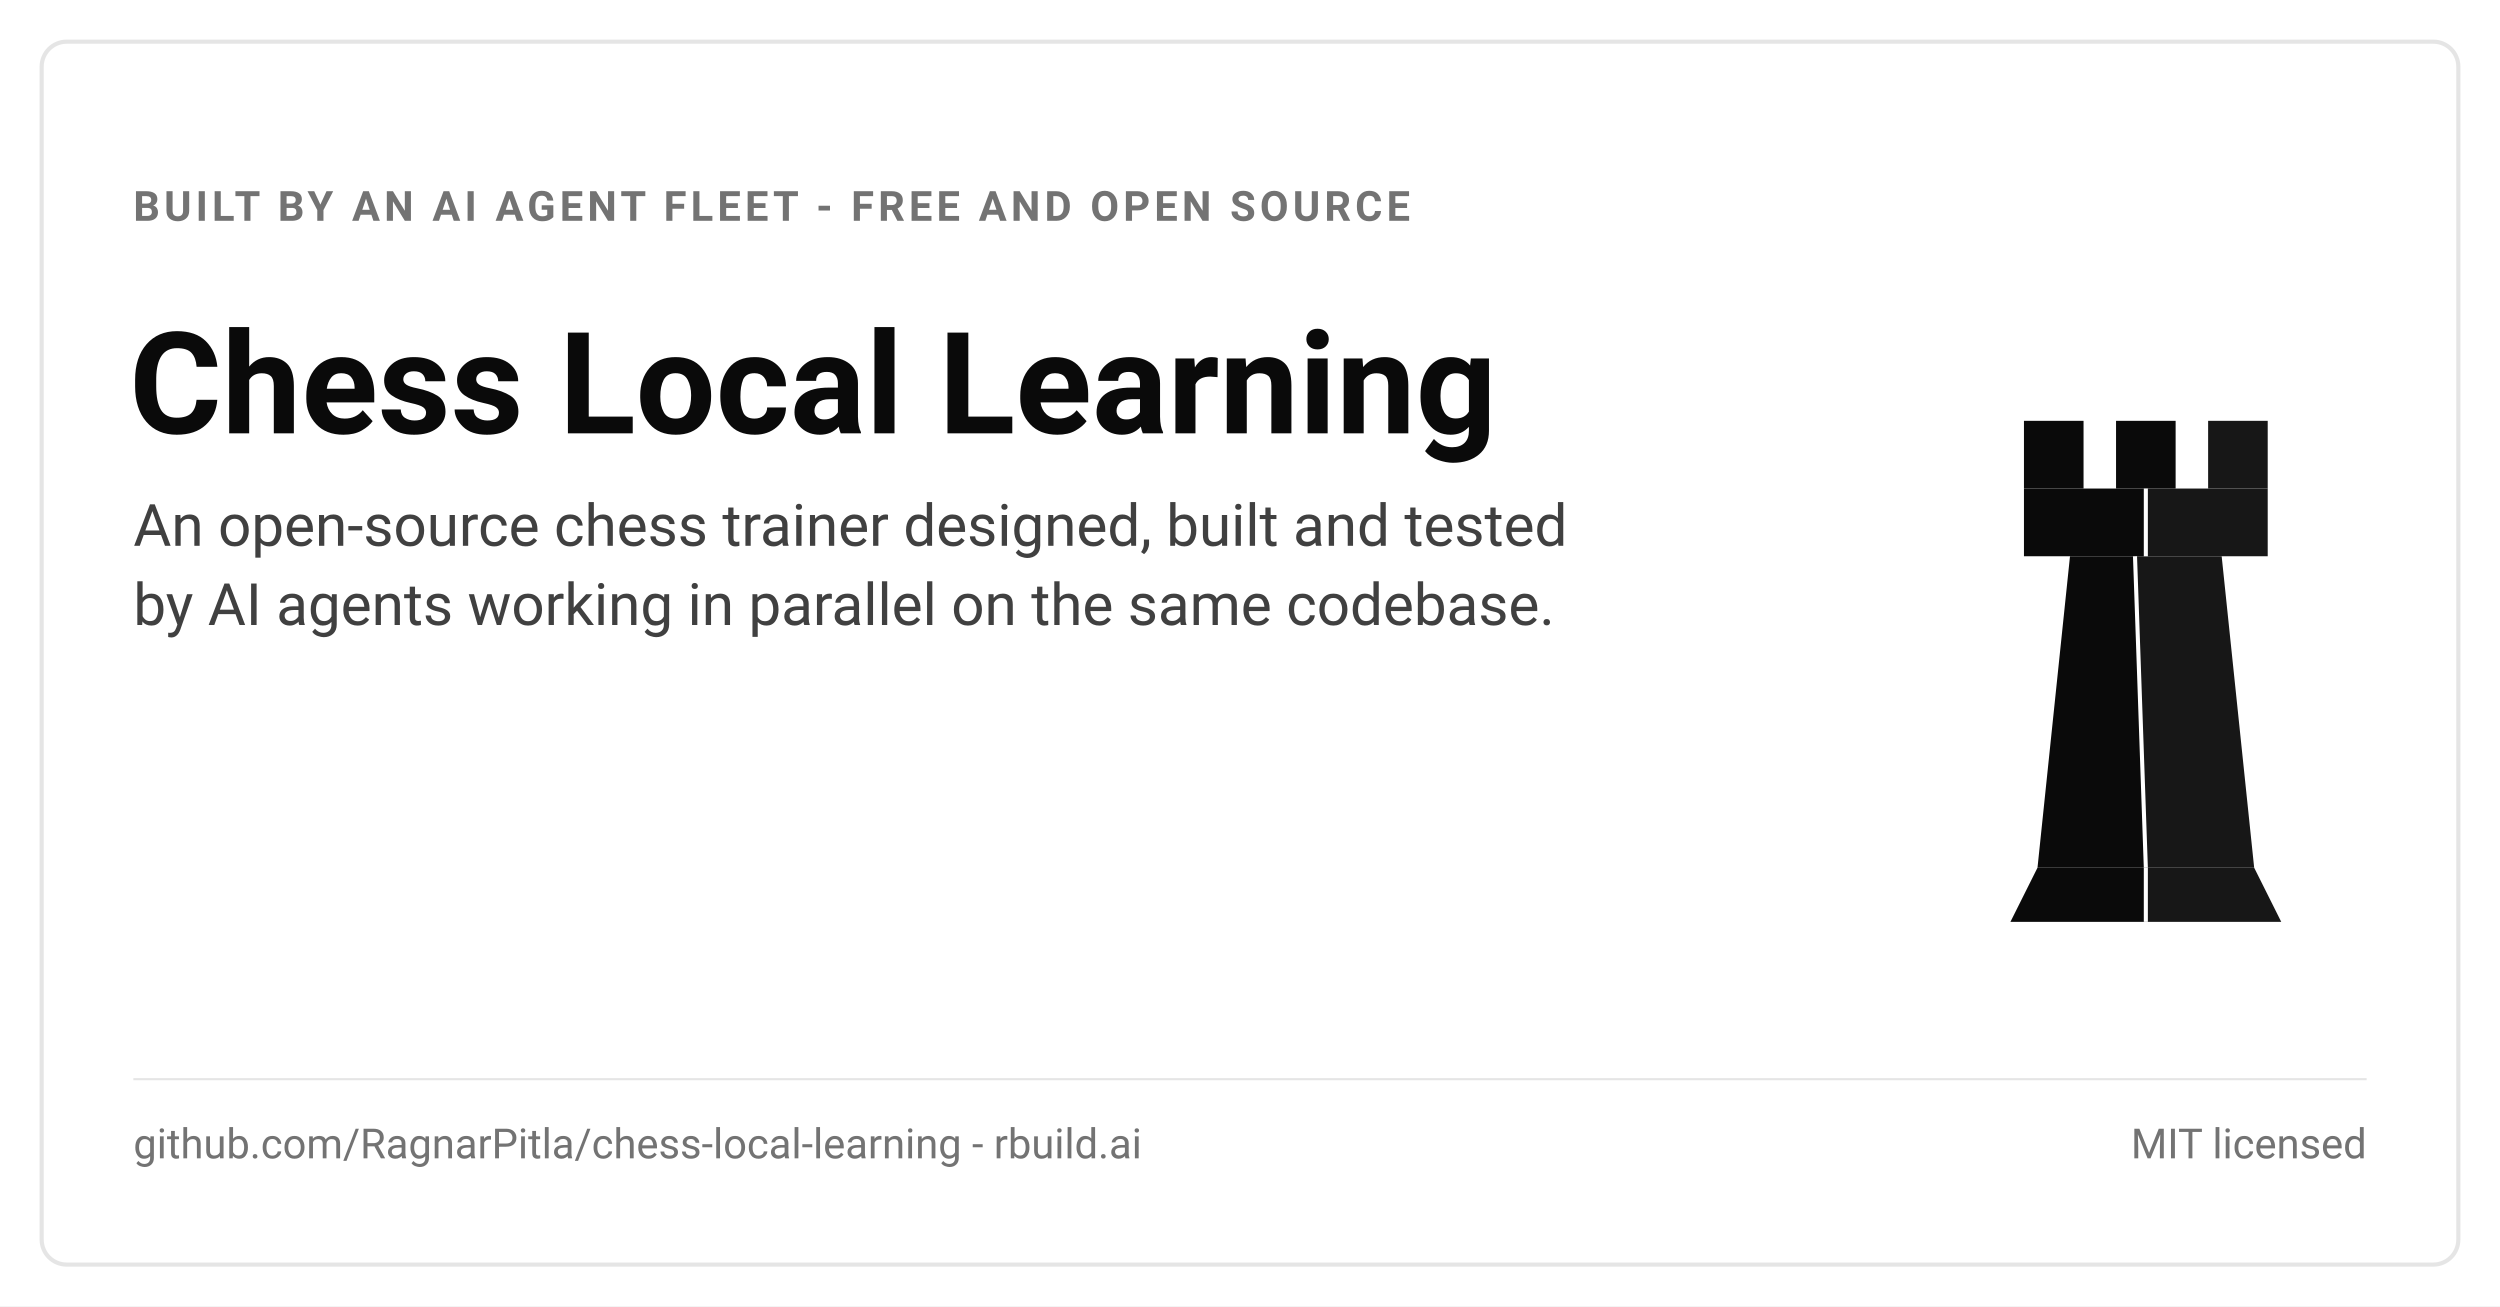
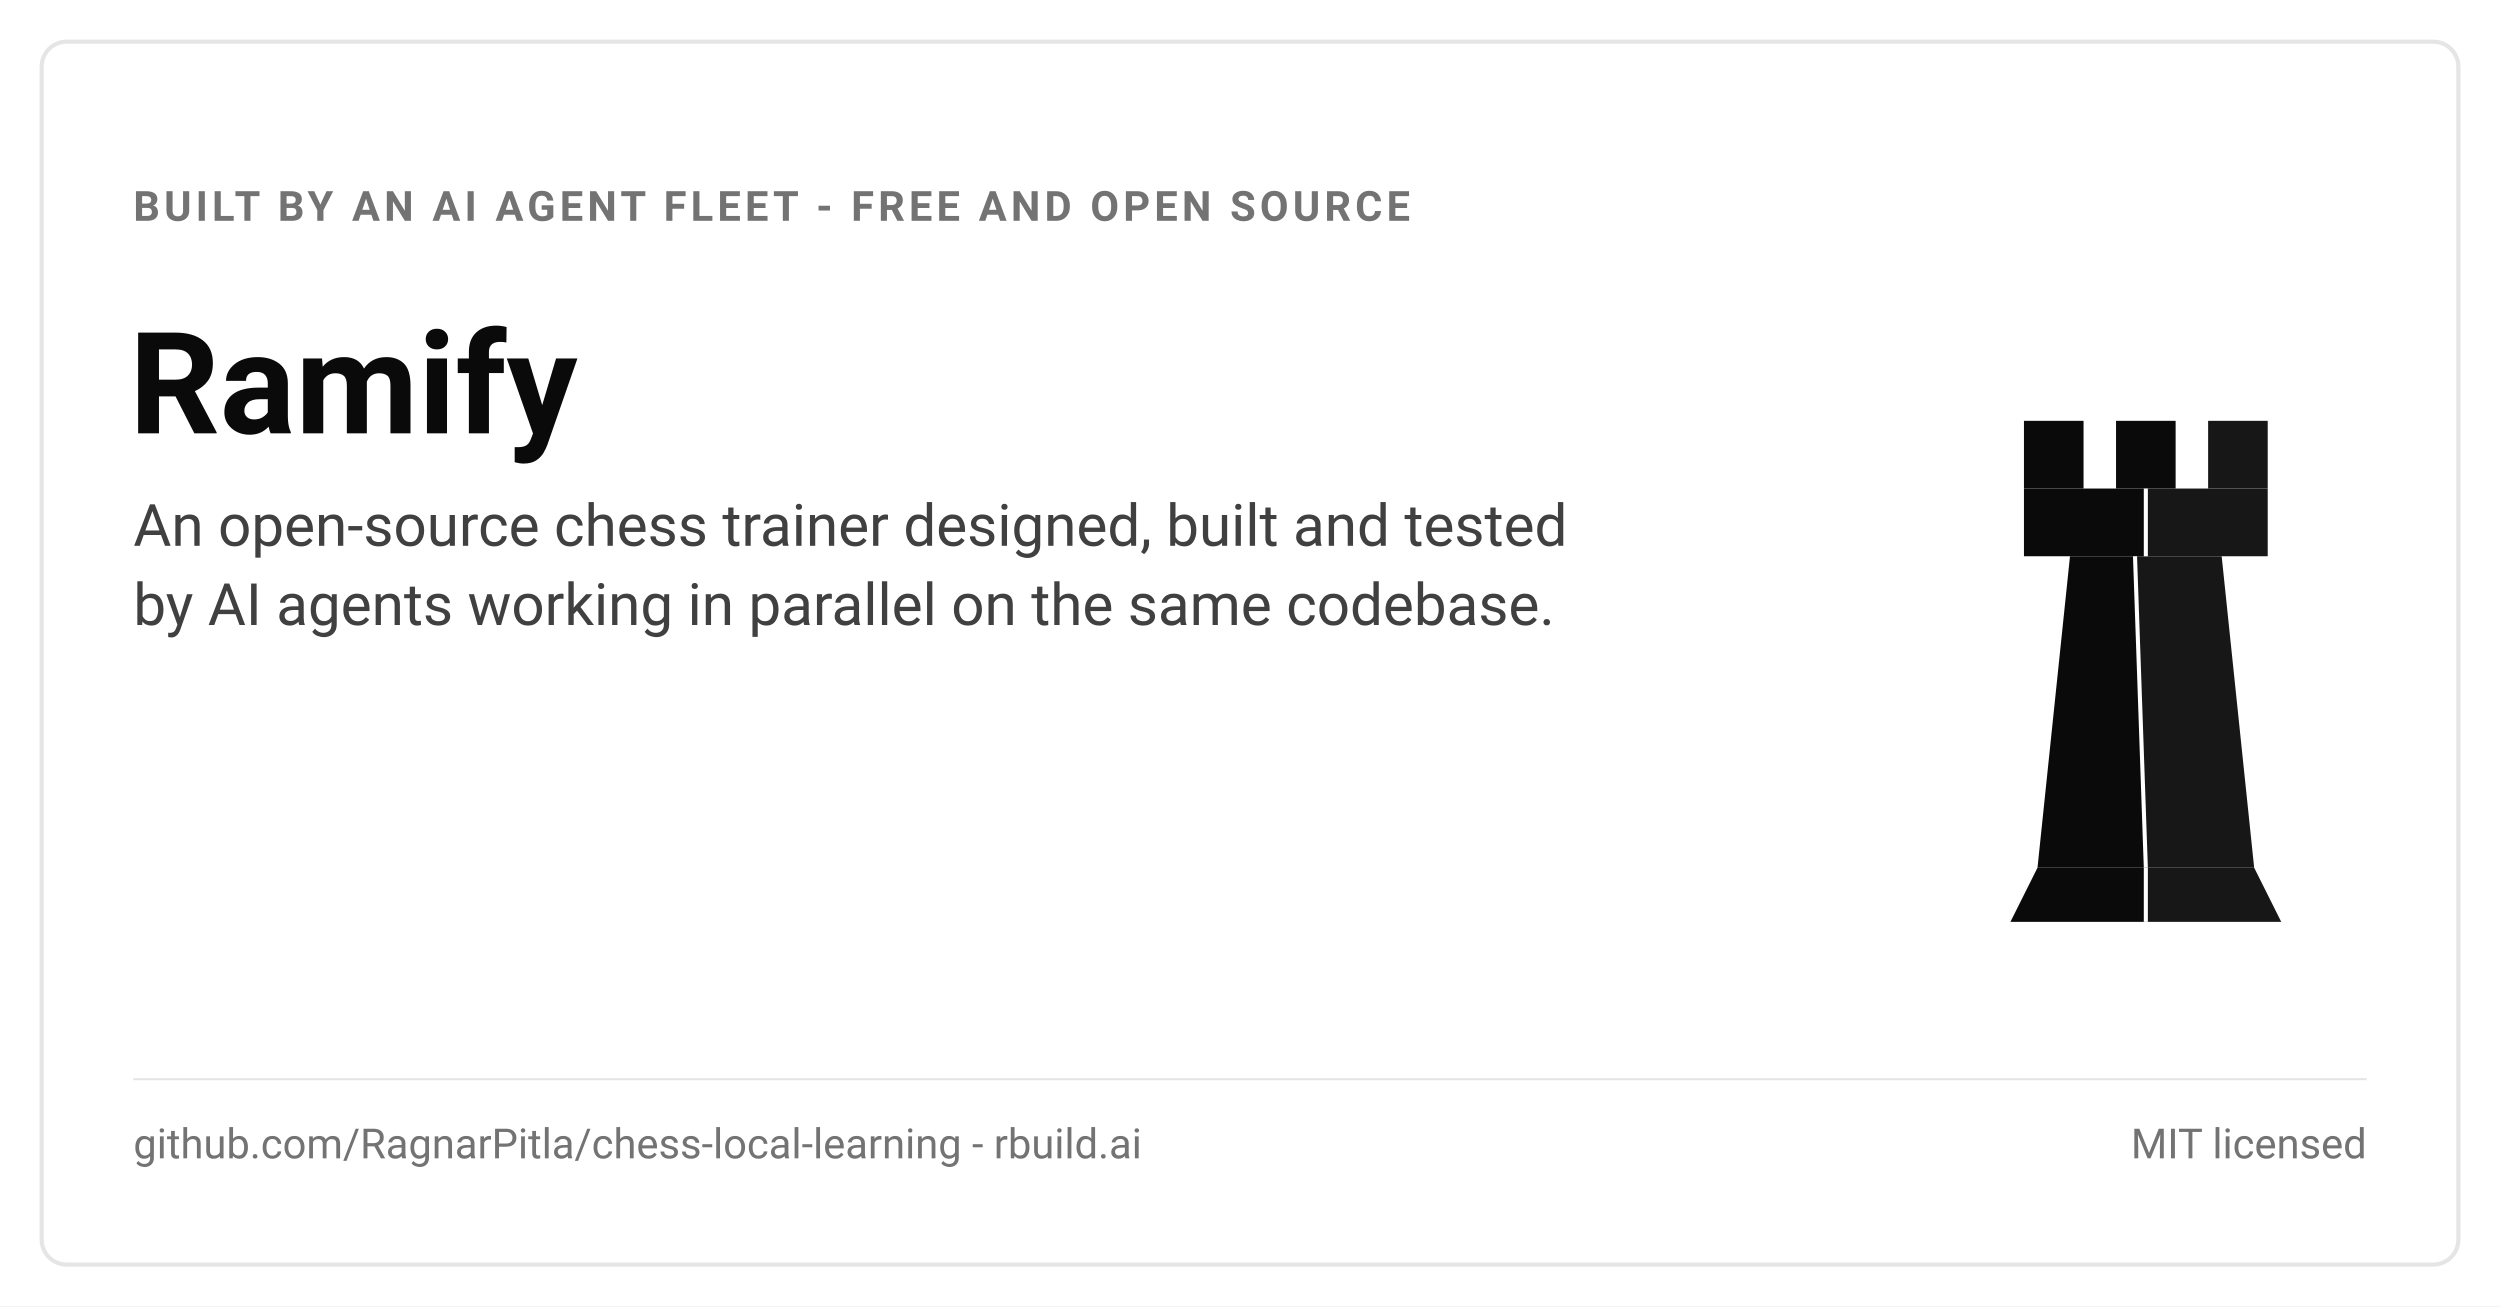
<svg xmlns="http://www.w3.org/2000/svg" viewBox="0 0 1200 627" width="1200" height="627">
  <defs>
    <style>
      text { font-family: -apple-system, BlinkMacSystemFont, 'Segoe UI', Roboto, Helvetica, Arial, sans-serif; }
    </style>
  </defs>
  <rect width="1200" height="627" fill="#ffffff" />
  <rect x="20" y="20" width="1160" height="587" rx="12" fill="none" stroke="#e5e5e5" stroke-width="2" />
  <text x="64" y="106" font-size="20" font-weight="600" letter-spacing="2" fill="#737373">BUILT BY AN AI AGENT FLEET - FREE AND OPEN SOURCE</text>
-   <text x="62" y="208" font-size="68" font-weight="700" fill="#0a0a0a">Chess Local Learning</text>
+   <text x="62" y="208" font-size="68" font-weight="700" fill="#0a0a0a">Ramify</text>
  <text x="64" y="262" font-size="28" fill="#404040">An open-source chess trainer designed, built and tested</text>
  <text x="64" y="300" font-size="28" fill="#404040">by AI agents working in parallel on the same codebase.</text>
  <line x1="64" y1="518" x2="1136" y2="518" stroke="#e5e5e5" stroke-width="1" />
  <text x="64" y="556" font-size="20" fill="#737373">github.com/RagnarPitla/chess-local-learning - rbuild.ai</text>
  <text x="1136" y="556" font-size="20" fill="#737373" text-anchor="end">MIT licensed</text>
  <g transform="translate(900,150) scale(1.3)">
    <polygon points="50,225 100,225 100,205 60,205" fill="#0a0a0a" />
    <polygon points="100,225 150,225 140,205 100,205" fill="#171717" />
    <polygon points="60,205 100,205 96,90 72,90" fill="#0a0a0a" />
    <polygon points="100,205 140,205 128,90 96,90" fill="#171717" />
    <polygon points="55,90 100,90 100,65 55,65" fill="#0a0a0a" />
    <polygon points="100,90 145,90 145,65 100,65" fill="#171717" />
    <rect x="55" y="40" width="22" height="25" fill="#0a0a0a" />
    <rect x="89" y="40" width="22" height="25" fill="#0a0a0a" />
    <rect x="123" y="40" width="22" height="25" fill="#171717" />
    <g stroke="#ffffff" stroke-width="1.5">
      <line x1="100" y1="225" x2="100" y2="205" />
      <line x1="100" y1="205" x2="96" y2="90" />
      <line x1="100" y1="90" x2="100" y2="65" />
    </g>
  </g>
</svg>
